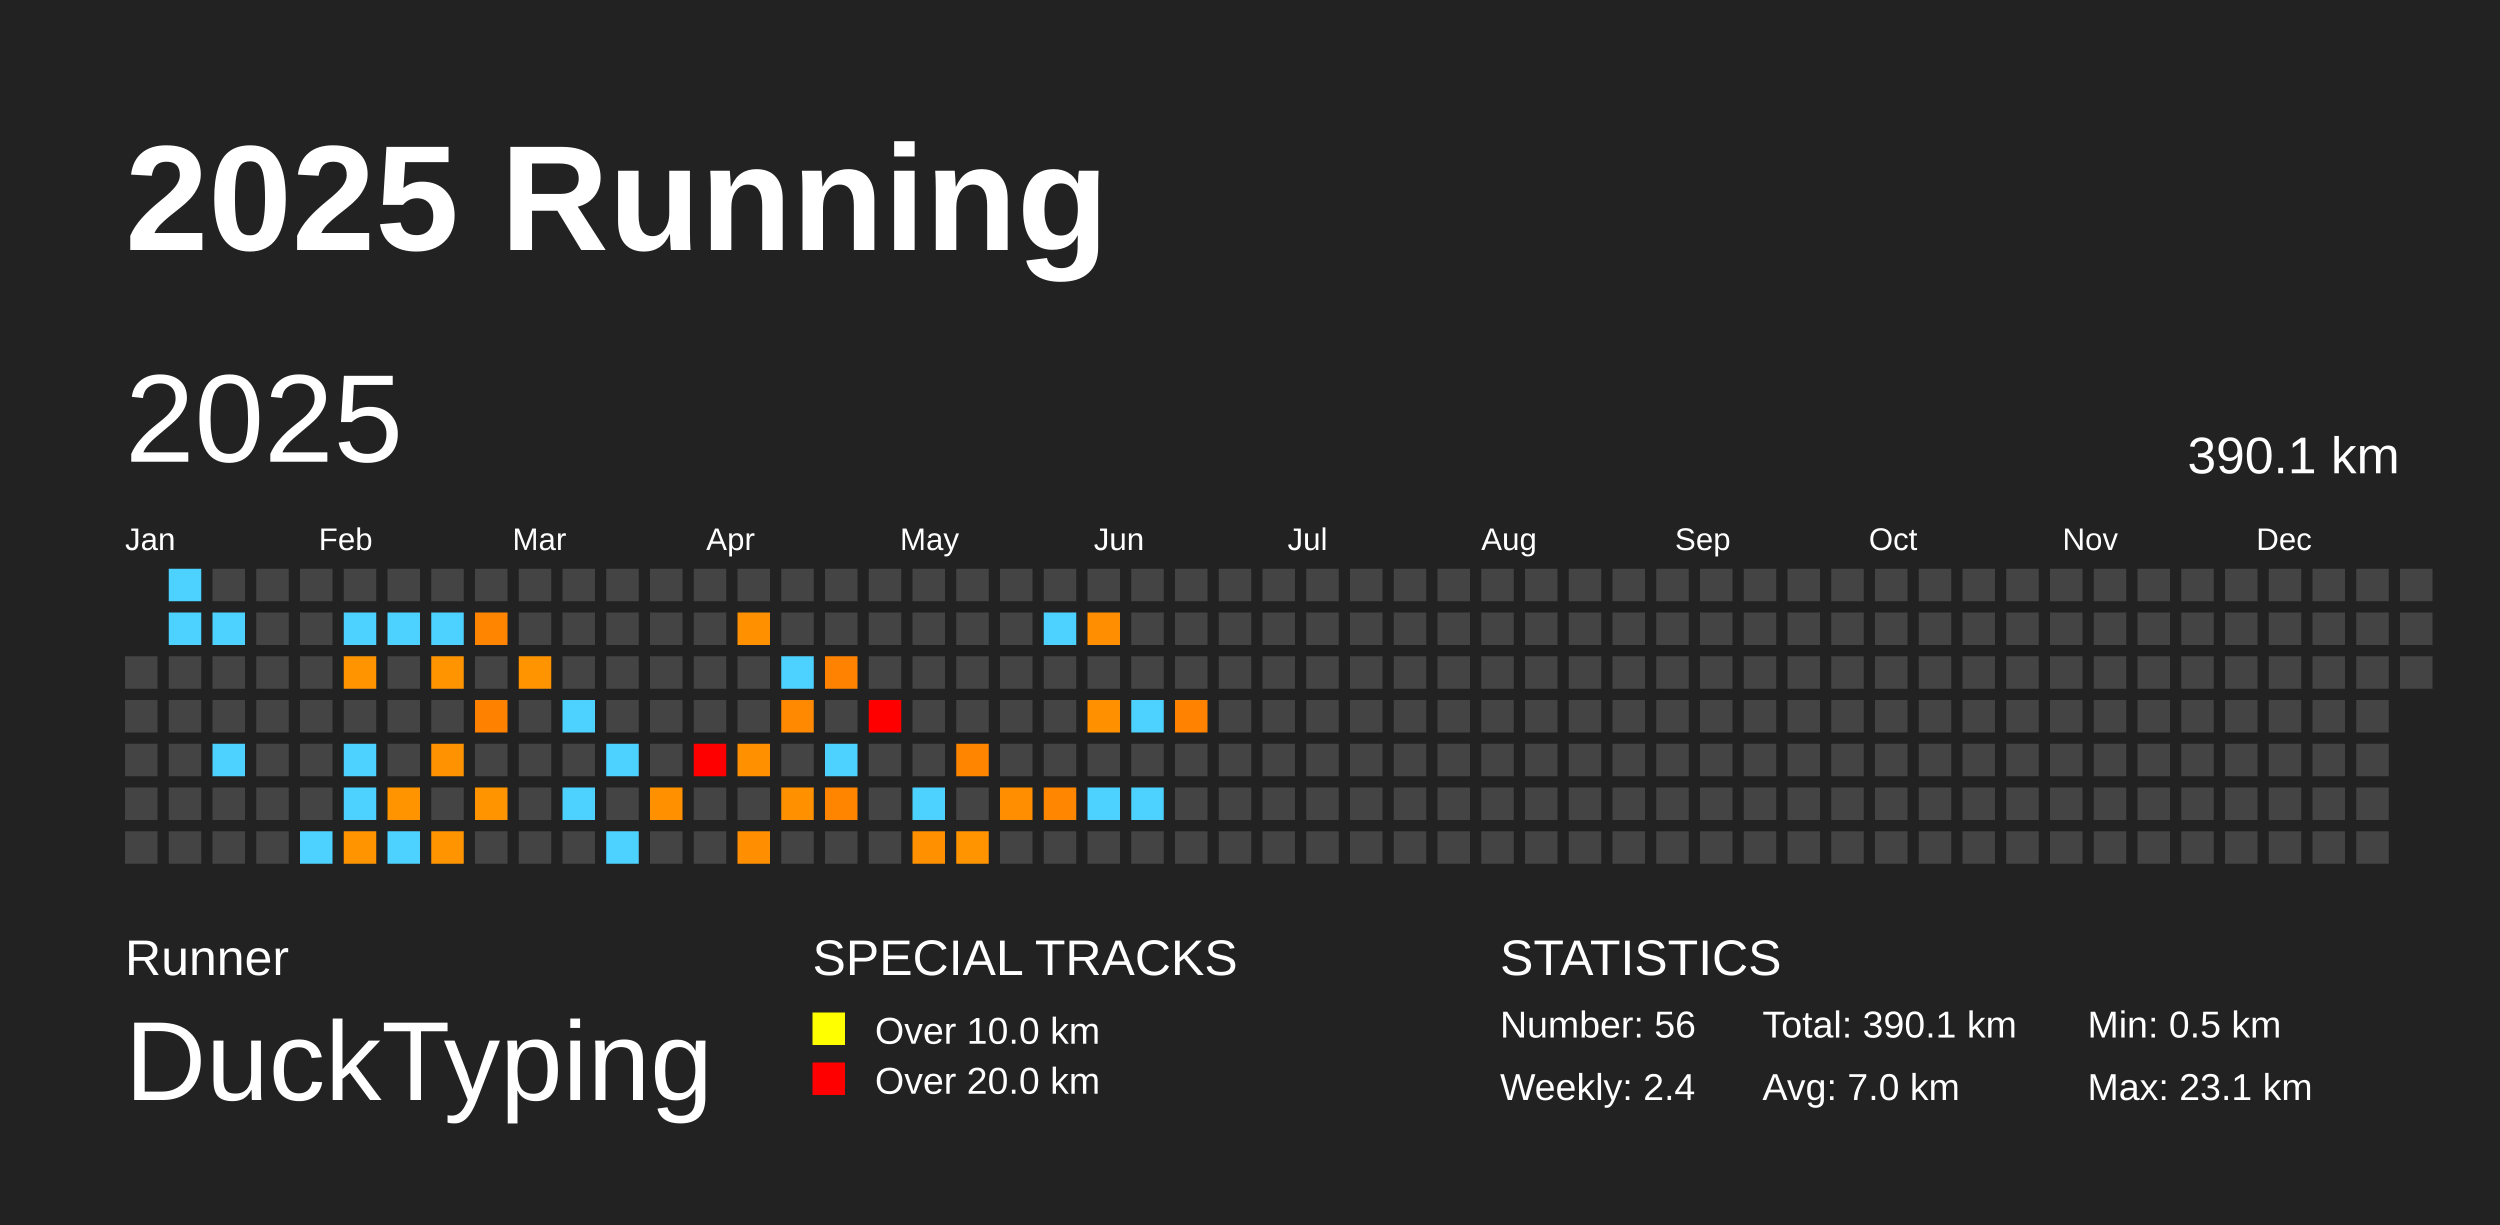
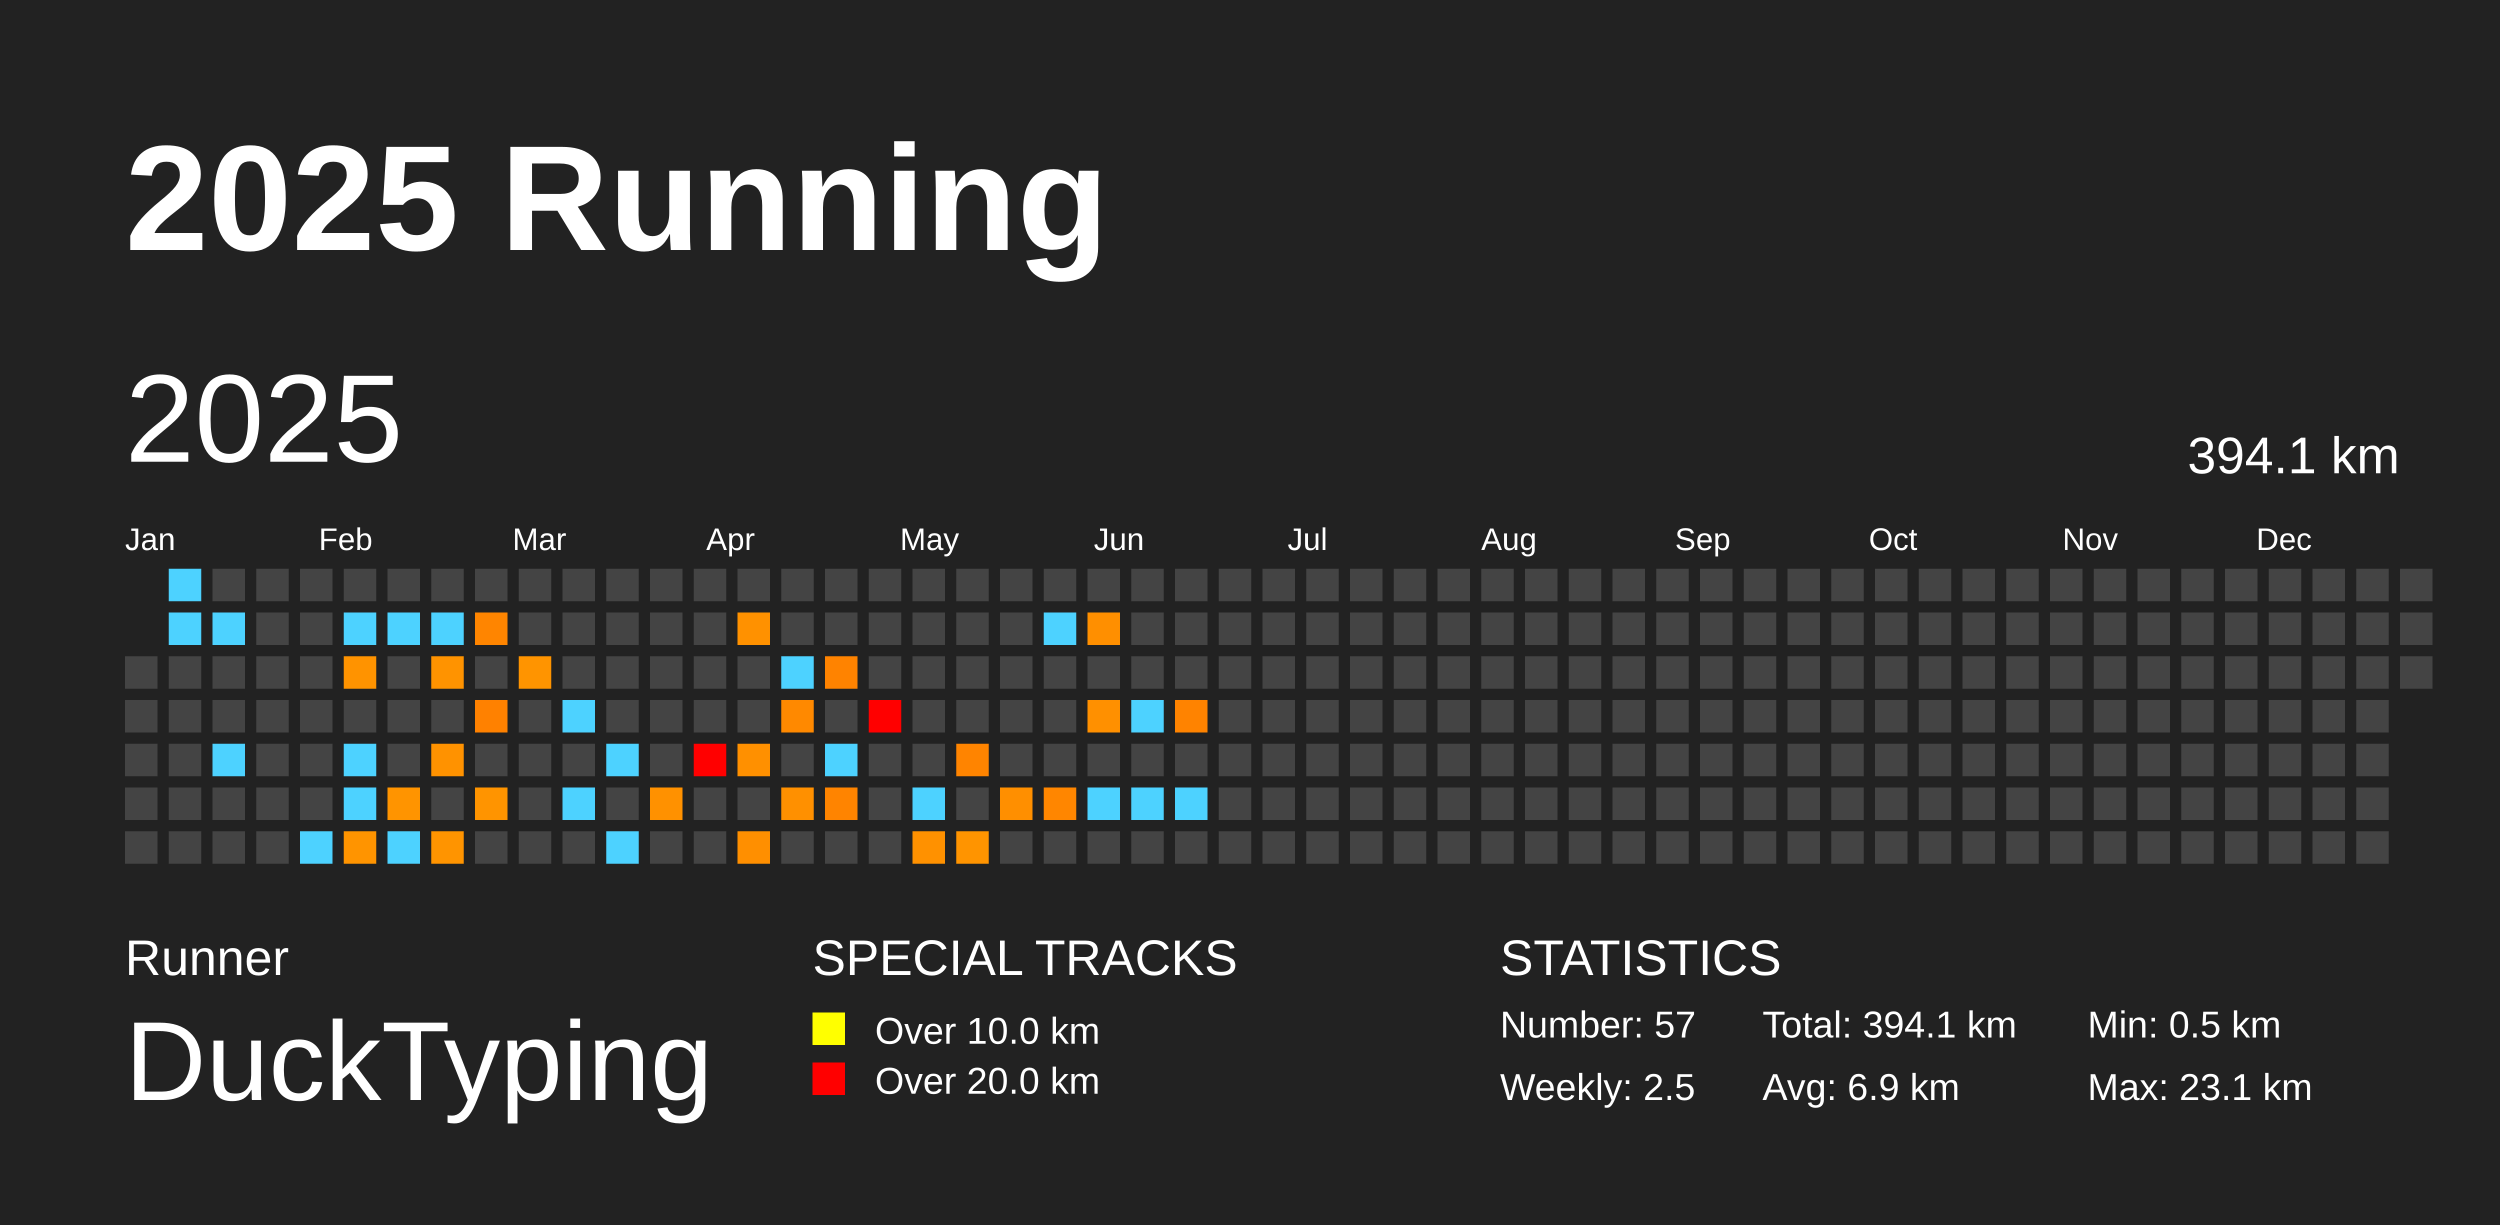
<svg xmlns="http://www.w3.org/2000/svg" baseProfile="full" height="98mm" version="1.1" viewBox="0,0,200,98" width="200mm">
  <defs />
  <rect fill="#222222" height="98" width="200" x="0" y="0" />
  <text fill="#FFFFFF" style="font-size:12px; font-family:Arial; font-weight:bold;" x="10" y="20">2025 Running</text>
  <text fill="#FFFFFF" style="font-size:4px; font-family:Arial" x="10" y="78">Runner</text>
  <text fill="#FFFFFF" style="font-size:9px; font-family:Arial" x="10" y="88">DuckTyping</text>
  <text fill="#FFFFFF" style="font-size:4px; font-family:Arial" x="65" y="78">SPECIAL TRACKS</text>
  <rect fill="yellow" height="2.6" width="2.6" x="65" y="81" />
  <text fill="#FFFFFF" style="font-size:3px; font-family:Arial" x="70" y="83.5">Over 10.0 km</text>
  <rect fill="red" height="2.6" width="2.6" x="65" y="85" />
  <text fill="#FFFFFF" style="font-size:3px; font-family:Arial" x="70" y="87.5">Over 20.0 km</text>
  <text fill="#FFFFFF" style="font-size:4px; font-family:Arial" x="120" y="78">STATISTICS</text>
-   <text fill="#FFFFFF" style="font-size:3px; font-family:Arial" x="120" y="83">Number: 56</text>
-   <text fill="#FFFFFF" style="font-size:3px; font-family:Arial" x="120" y="88">Weekly: 2.4</text>
-   <text fill="#FFFFFF" style="font-size:3px; font-family:Arial" x="141" y="83">Total: 390.1 km</text>
-   <text fill="#FFFFFF" style="font-size:3px; font-family:Arial" x="141" y="88">Avg: 7.0 km</text>
+   <text fill="#FFFFFF" style="font-size:3px; font-family:Arial" x="120" y="83">Number: 57</text>
+   <text fill="#FFFFFF" style="font-size:3px; font-family:Arial" x="120" y="88">Weekly: 2.5</text>
+   <text fill="#FFFFFF" style="font-size:3px; font-family:Arial" x="141" y="83">Total: 394.1 km</text>
+   <text fill="#FFFFFF" style="font-size:3px; font-family:Arial" x="141" y="88">Avg: 6.9 km</text>
  <text fill="#FFFFFF" style="font-size:3px; font-family:Arial" x="167" y="83">Min: 0.5 km</text>
  <text fill="#FFFFFF" style="font-size:3px; font-family:Arial" x="167" y="88">Max: 23.1 km</text>
  <text dominant-baseline="hanging" fill="#FFFFFF" style="font-size:10.0px; font-family:Arial;" x="10" y="30">2025</text>
-   <text dominant-baseline="hanging" fill="#FFFFFF" style="font-size:4.125px; font-family:Arial;" x="175" y="35">390.1 km</text>
+   <text dominant-baseline="hanging" fill="#FFFFFF" style="font-size:4.125px; font-family:Arial;" x="175" y="35">394.1 km</text>
  <text fill="#FFFFFF" style="font-size:2.5px; font-family:Arial" x="10.0" y="44">Jan</text>
  <text fill="#FFFFFF" style="font-size:2.5px; font-family:Arial" x="25.5" y="44">Feb</text>
  <text fill="#FFFFFF" style="font-size:2.5px; font-family:Arial" x="41.0" y="44">Mar</text>
  <text fill="#FFFFFF" style="font-size:2.5px; font-family:Arial" x="56.5" y="44">Apr</text>
  <text fill="#FFFFFF" style="font-size:2.5px; font-family:Arial" x="72.0" y="44">May</text>
  <text fill="#FFFFFF" style="font-size:2.5px; font-family:Arial" x="87.5" y="44">Jun</text>
  <text fill="#FFFFFF" style="font-size:2.5px; font-family:Arial" x="103.0" y="44">Jul</text>
  <text fill="#FFFFFF" style="font-size:2.5px; font-family:Arial" x="118.5" y="44">Aug</text>
  <text fill="#FFFFFF" style="font-size:2.5px; font-family:Arial" x="134.0" y="44">Sep</text>
  <text fill="#FFFFFF" style="font-size:2.5px; font-family:Arial" x="149.5" y="44">Oct</text>
  <text fill="#FFFFFF" style="font-size:2.5px; font-family:Arial" x="165.0" y="44">Nov</text>
  <text fill="#FFFFFF" style="font-size:2.5px; font-family:Arial" x="180.5" y="44">Dec</text>
  <rect fill="#444444" height="2.6" width="2.6" x="10.0" y="52.5" />
  <rect fill="#444444" height="2.6" width="2.6" x="10.0" y="56.0" />
  <rect fill="#444444" height="2.6" width="2.6" x="10.0" y="59.5" />
  <rect fill="#444444" height="2.6" width="2.6" x="10.0" y="63.0" />
  <rect fill="#444444" height="2.6" width="2.6" x="10.0" y="66.5" />
  <rect fill="#4dd2ff" height="2.6" width="2.6" x="13.5" y="45.5" />
  <rect fill="#4dd2ff" height="2.6" width="2.6" x="13.5" y="49.0" />
  <rect fill="#444444" height="2.6" width="2.6" x="13.5" y="52.5" />
  <rect fill="#444444" height="2.6" width="2.6" x="13.5" y="56.0" />
  <rect fill="#444444" height="2.6" width="2.6" x="13.5" y="59.5" />
  <rect fill="#444444" height="2.6" width="2.6" x="13.5" y="63.0" />
  <rect fill="#444444" height="2.6" width="2.6" x="13.5" y="66.5" />
  <rect fill="#444444" height="2.6" width="2.6" x="17.0" y="45.5" />
  <rect fill="#4dd2ff" height="2.6" width="2.6" x="17.0" y="49.0" />
  <rect fill="#444444" height="2.6" width="2.6" x="17.0" y="52.5" />
  <rect fill="#444444" height="2.6" width="2.6" x="17.0" y="56.0" />
  <rect fill="#4dd2ff" height="2.6" width="2.6" x="17.0" y="59.5" />
  <rect fill="#444444" height="2.6" width="2.6" x="17.0" y="63.0" />
  <rect fill="#444444" height="2.6" width="2.6" x="17.0" y="66.5" />
  <rect fill="#444444" height="2.6" width="2.6" x="20.5" y="45.5" />
  <rect fill="#444444" height="2.6" width="2.6" x="20.5" y="49.0" />
  <rect fill="#444444" height="2.6" width="2.6" x="20.5" y="52.5" />
  <rect fill="#444444" height="2.6" width="2.6" x="20.5" y="56.0" />
  <rect fill="#444444" height="2.6" width="2.6" x="20.5" y="59.5" />
  <rect fill="#444444" height="2.6" width="2.6" x="20.5" y="63.0" />
  <rect fill="#444444" height="2.6" width="2.6" x="20.5" y="66.5" />
  <rect fill="#444444" height="2.6" width="2.6" x="24.0" y="45.5" />
  <rect fill="#444444" height="2.6" width="2.6" x="24.0" y="49.0" />
  <rect fill="#444444" height="2.6" width="2.6" x="24.0" y="52.5" />
  <rect fill="#444444" height="2.6" width="2.6" x="24.0" y="56.0" />
  <rect fill="#444444" height="2.6" width="2.6" x="24.0" y="59.5" />
  <rect fill="#444444" height="2.6" width="2.6" x="24.0" y="63.0" />
  <rect fill="#4dd2ff" height="2.6" width="2.6" x="24.0" y="66.5" />
  <rect fill="#444444" height="2.6" width="2.6" x="27.5" y="45.5" />
  <rect fill="#4dd2ff" height="2.6" width="2.6" x="27.5" y="49.0" />
  <rect fill="#ff9300" height="2.6" width="2.6" x="27.5" y="52.5" />
  <rect fill="#444444" height="2.6" width="2.6" x="27.5" y="56.0" />
  <rect fill="#4dd2ff" height="2.6" width="2.6" x="27.5" y="59.5" />
  <rect fill="#4dd2ff" height="2.6" width="2.6" x="27.5" y="63.0" />
  <rect fill="#ff9400" height="2.6" width="2.6" x="27.5" y="66.5" />
  <rect fill="#444444" height="2.6" width="2.6" x="31.0" y="45.5" />
  <rect fill="#4dd2ff" height="2.6" width="2.6" x="31.0" y="49.0" />
  <rect fill="#444444" height="2.6" width="2.6" x="31.0" y="52.5" />
  <rect fill="#444444" height="2.6" width="2.6" x="31.0" y="56.0" />
  <rect fill="#444444" height="2.6" width="2.6" x="31.0" y="59.5" />
  <rect fill="#ff9400" height="2.6" width="2.6" x="31.0" y="63.0" />
  <rect fill="#4dd2ff" height="2.6" width="2.6" x="31.0" y="66.5" />
  <rect fill="#444444" height="2.6" width="2.6" x="34.5" y="45.5" />
  <rect fill="#4dd2ff" height="2.6" width="2.6" x="34.5" y="49.0" />
  <rect fill="#ff9300" height="2.6" width="2.6" x="34.5" y="52.5" />
  <rect fill="#444444" height="2.6" width="2.6" x="34.5" y="56.0" />
  <rect fill="#ff9200" height="2.6" width="2.6" x="34.5" y="59.5" />
  <rect fill="#444444" height="2.6" width="2.6" x="34.5" y="63.0" />
  <rect fill="#ff9400" height="2.6" width="2.6" x="34.5" y="66.5" />
  <rect fill="#444444" height="2.6" width="2.6" x="38.0" y="45.5" />
  <rect fill="#ff8500" height="2.6" width="2.6" x="38.0" y="49.0" />
  <rect fill="#444444" height="2.6" width="2.6" x="38.0" y="52.5" />
  <rect fill="#ff8100" height="2.6" width="2.6" x="38.0" y="56.0" />
  <rect fill="#444444" height="2.6" width="2.6" x="38.0" y="59.5" />
  <rect fill="#ff9400" height="2.6" width="2.6" x="38.0" y="63.0" />
  <rect fill="#444444" height="2.6" width="2.6" x="38.0" y="66.5" />
  <rect fill="#444444" height="2.6" width="2.6" x="41.5" y="45.5" />
  <rect fill="#444444" height="2.6" width="2.6" x="41.5" y="49.0" />
  <rect fill="#ff9400" height="2.6" width="2.6" x="41.5" y="52.5" />
  <rect fill="#444444" height="2.6" width="2.6" x="41.5" y="56.0" />
  <rect fill="#444444" height="2.6" width="2.6" x="41.5" y="59.5" />
  <rect fill="#444444" height="2.6" width="2.6" x="41.5" y="63.0" />
  <rect fill="#444444" height="2.6" width="2.6" x="41.5" y="66.5" />
  <rect fill="#444444" height="2.6" width="2.6" x="45.0" y="45.5" />
  <rect fill="#444444" height="2.6" width="2.6" x="45.0" y="49.0" />
  <rect fill="#444444" height="2.6" width="2.6" x="45.0" y="52.5" />
  <rect fill="#4dd2ff" height="2.6" width="2.6" x="45.0" y="56.0" />
  <rect fill="#444444" height="2.6" width="2.6" x="45.0" y="59.5" />
  <rect fill="#4dd2ff" height="2.6" width="2.6" x="45.0" y="63.0" />
  <rect fill="#444444" height="2.6" width="2.6" x="45.0" y="66.5" />
  <rect fill="#444444" height="2.6" width="2.6" x="48.5" y="45.5" />
  <rect fill="#444444" height="2.6" width="2.6" x="48.5" y="49.0" />
  <rect fill="#444444" height="2.6" width="2.6" x="48.5" y="52.5" />
  <rect fill="#444444" height="2.6" width="2.6" x="48.5" y="56.0" />
  <rect fill="#4dd2ff" height="2.6" width="2.6" x="48.5" y="59.5" />
  <rect fill="#444444" height="2.6" width="2.6" x="48.5" y="63.0" />
  <rect fill="#4dd2ff" height="2.6" width="2.6" x="48.5" y="66.5" />
  <rect fill="#444444" height="2.6" width="2.6" x="52.0" y="45.5" />
  <rect fill="#444444" height="2.6" width="2.6" x="52.0" y="49.0" />
  <rect fill="#444444" height="2.6" width="2.6" x="52.0" y="52.5" />
  <rect fill="#444444" height="2.6" width="2.6" x="52.0" y="56.0" />
  <rect fill="#444444" height="2.6" width="2.6" x="52.0" y="59.5" />
  <rect fill="#ff9100" height="2.6" width="2.6" x="52.0" y="63.0" />
  <rect fill="#444444" height="2.6" width="2.6" x="52.0" y="66.5" />
  <rect fill="#444444" height="2.6" width="2.6" x="55.5" y="45.5" />
  <rect fill="#444444" height="2.6" width="2.6" x="55.5" y="49.0" />
  <rect fill="#444444" height="2.6" width="2.6" x="55.5" y="52.5" />
  <rect fill="#444444" height="2.6" width="2.6" x="55.5" y="56.0" />
  <rect fill="red" height="2.6" width="2.6" x="55.5" y="59.5" />
  <rect fill="#444444" height="2.6" width="2.6" x="55.5" y="63.0" />
  <rect fill="#444444" height="2.6" width="2.6" x="55.5" y="66.5" />
  <rect fill="#444444" height="2.6" width="2.6" x="59.0" y="45.5" />
  <rect fill="#ff9100" height="2.6" width="2.6" x="59.0" y="49.0" />
  <rect fill="#444444" height="2.6" width="2.6" x="59.0" y="52.5" />
  <rect fill="#444444" height="2.6" width="2.6" x="59.0" y="56.0" />
  <rect fill="#ff9000" height="2.6" width="2.6" x="59.0" y="59.5" />
  <rect fill="#444444" height="2.6" width="2.6" x="59.0" y="63.0" />
  <rect fill="#ff8f00" height="2.6" width="2.6" x="59.0" y="66.5" />
  <rect fill="#444444" height="2.6" width="2.6" x="62.5" y="45.5" />
  <rect fill="#444444" height="2.6" width="2.6" x="62.5" y="49.0" />
  <rect fill="#4dd2ff" height="2.6" width="2.6" x="62.5" y="52.5" />
  <rect fill="#ff8900" height="2.6" width="2.6" x="62.5" y="56.0" />
  <rect fill="#444444" height="2.6" width="2.6" x="62.5" y="59.5" />
  <rect fill="#ff9000" height="2.6" width="2.6" x="62.5" y="63.0" />
  <rect fill="#444444" height="2.6" width="2.6" x="62.5" y="66.5" />
  <rect fill="#444444" height="2.6" width="2.6" x="66.0" y="45.5" />
  <rect fill="#444444" height="2.6" width="2.6" x="66.0" y="49.0" />
  <rect fill="#ff8300" height="2.6" width="2.6" x="66.0" y="52.5" />
  <rect fill="#444444" height="2.6" width="2.6" x="66.0" y="56.0" />
  <rect fill="#4dd2ff" height="2.6" width="2.6" x="66.0" y="59.5" />
  <rect fill="#ff8400" height="2.6" width="2.6" x="66.0" y="63.0" />
  <rect fill="#444444" height="2.6" width="2.6" x="66.0" y="66.5" />
  <rect fill="#444444" height="2.6" width="2.6" x="69.5" y="45.5" />
  <rect fill="#444444" height="2.6" width="2.6" x="69.5" y="49.0" />
  <rect fill="#444444" height="2.6" width="2.6" x="69.5" y="52.5" />
  <rect fill="red" height="2.6" width="2.6" x="69.5" y="56.0" />
  <rect fill="#444444" height="2.6" width="2.6" x="69.5" y="59.5" />
  <rect fill="#444444" height="2.6" width="2.6" x="69.5" y="63.0" />
  <rect fill="#444444" height="2.6" width="2.6" x="69.5" y="66.5" />
  <rect fill="#444444" height="2.6" width="2.6" x="73.0" y="45.5" />
  <rect fill="#444444" height="2.6" width="2.6" x="73.0" y="49.0" />
  <rect fill="#444444" height="2.6" width="2.6" x="73.0" y="52.5" />
  <rect fill="#444444" height="2.6" width="2.6" x="73.0" y="56.0" />
  <rect fill="#444444" height="2.6" width="2.6" x="73.0" y="59.5" />
  <rect fill="#4dd2ff" height="2.6" width="2.6" x="73.0" y="63.0" />
  <rect fill="#ff9100" height="2.6" width="2.6" x="73.0" y="66.5" />
  <rect fill="#444444" height="2.6" width="2.6" x="76.5" y="45.5" />
  <rect fill="#444444" height="2.6" width="2.6" x="76.5" y="49.0" />
  <rect fill="#444444" height="2.6" width="2.6" x="76.5" y="52.5" />
  <rect fill="#444444" height="2.6" width="2.6" x="76.5" y="56.0" />
  <rect fill="#ff8400" height="2.6" width="2.6" x="76.5" y="59.5" />
  <rect fill="#444444" height="2.6" width="2.6" x="76.5" y="63.0" />
  <rect fill="#ff9400" height="2.6" width="2.6" x="76.5" y="66.5" />
  <rect fill="#444444" height="2.6" width="2.6" x="80.0" y="45.5" />
  <rect fill="#444444" height="2.6" width="2.6" x="80.0" y="49.0" />
  <rect fill="#444444" height="2.6" width="2.6" x="80.0" y="52.5" />
  <rect fill="#444444" height="2.6" width="2.6" x="80.0" y="56.0" />
  <rect fill="#444444" height="2.6" width="2.6" x="80.0" y="59.5" />
  <rect fill="#ff8f00" height="2.6" width="2.6" x="80.0" y="63.0" />
  <rect fill="#444444" height="2.6" width="2.6" x="80.0" y="66.5" />
  <rect fill="#444444" height="2.6" width="2.6" x="83.5" y="45.5" />
  <rect fill="#4dd2ff" height="2.6" width="2.6" x="83.5" y="49.0" />
  <rect fill="#444444" height="2.6" width="2.6" x="83.5" y="52.5" />
  <rect fill="#444444" height="2.6" width="2.6" x="83.5" y="56.0" />
  <rect fill="#444444" height="2.6" width="2.6" x="83.5" y="59.5" />
  <rect fill="#ff8600" height="2.6" width="2.6" x="83.5" y="63.0" />
  <rect fill="#444444" height="2.6" width="2.6" x="83.5" y="66.5" />
  <rect fill="#444444" height="2.6" width="2.6" x="87.0" y="45.5" />
  <rect fill="#ff8f00" height="2.6" width="2.6" x="87.0" y="49.0" />
  <rect fill="#444444" height="2.6" width="2.6" x="87.0" y="52.5" />
  <rect fill="#ff9000" height="2.6" width="2.6" x="87.0" y="56.0" />
  <rect fill="#444444" height="2.6" width="2.6" x="87.0" y="59.5" />
  <rect fill="#4dd2ff" height="2.6" width="2.6" x="87.0" y="63.0" />
  <rect fill="#444444" height="2.6" width="2.6" x="87.0" y="66.5" />
  <rect fill="#444444" height="2.6" width="2.6" x="90.5" y="45.5" />
  <rect fill="#444444" height="2.6" width="2.6" x="90.5" y="49.0" />
  <rect fill="#444444" height="2.6" width="2.6" x="90.5" y="52.5" />
  <rect fill="#4dd2ff" height="2.6" width="2.6" x="90.5" y="56.0" />
  <rect fill="#444444" height="2.6" width="2.6" x="90.5" y="59.5" />
  <rect fill="#4dd2ff" height="2.6" width="2.6" x="90.5" y="63.0" />
  <rect fill="#444444" height="2.6" width="2.6" x="90.5" y="66.5" />
  <rect fill="#444444" height="2.6" width="2.6" x="94.0" y="45.5" />
  <rect fill="#444444" height="2.6" width="2.6" x="94.0" y="49.0" />
  <rect fill="#444444" height="2.6" width="2.6" x="94.0" y="52.5" />
  <rect fill="#ff8300" height="2.6" width="2.6" x="94.0" y="56.0" />
  <rect fill="#444444" height="2.6" width="2.6" x="94.0" y="59.5" />
-   <rect fill="#444444" height="2.6" width="2.6" x="94.0" y="63.0" />
+   <rect fill="#4dd2ff" height="2.6" width="2.6" x="94.0" y="63.0" />
  <rect fill="#444444" height="2.6" width="2.6" x="94.0" y="66.5" />
  <rect fill="#444444" height="2.6" width="2.6" x="97.5" y="45.5" />
  <rect fill="#444444" height="2.6" width="2.6" x="97.5" y="49.0" />
  <rect fill="#444444" height="2.6" width="2.6" x="97.5" y="52.5" />
  <rect fill="#444444" height="2.6" width="2.6" x="97.5" y="56.0" />
  <rect fill="#444444" height="2.6" width="2.6" x="97.5" y="59.5" />
  <rect fill="#444444" height="2.6" width="2.6" x="97.5" y="63.0" />
  <rect fill="#444444" height="2.6" width="2.6" x="97.5" y="66.5" />
  <rect fill="#444444" height="2.6" width="2.6" x="101.0" y="45.5" />
  <rect fill="#444444" height="2.6" width="2.6" x="101.0" y="49.0" />
  <rect fill="#444444" height="2.6" width="2.6" x="101.0" y="52.5" />
  <rect fill="#444444" height="2.6" width="2.6" x="101.0" y="56.0" />
  <rect fill="#444444" height="2.6" width="2.6" x="101.0" y="59.5" />
  <rect fill="#444444" height="2.6" width="2.6" x="101.0" y="63.0" />
  <rect fill="#444444" height="2.6" width="2.6" x="101.0" y="66.5" />
  <rect fill="#444444" height="2.6" width="2.6" x="104.5" y="45.5" />
  <rect fill="#444444" height="2.6" width="2.6" x="104.5" y="49.0" />
  <rect fill="#444444" height="2.6" width="2.6" x="104.5" y="52.5" />
  <rect fill="#444444" height="2.6" width="2.6" x="104.5" y="56.0" />
  <rect fill="#444444" height="2.6" width="2.6" x="104.5" y="59.5" />
  <rect fill="#444444" height="2.6" width="2.6" x="104.5" y="63.0" />
  <rect fill="#444444" height="2.6" width="2.6" x="104.5" y="66.5" />
  <rect fill="#444444" height="2.6" width="2.6" x="108.0" y="45.5" />
  <rect fill="#444444" height="2.6" width="2.6" x="108.0" y="49.0" />
  <rect fill="#444444" height="2.6" width="2.6" x="108.0" y="52.5" />
  <rect fill="#444444" height="2.6" width="2.6" x="108.0" y="56.0" />
  <rect fill="#444444" height="2.6" width="2.6" x="108.0" y="59.5" />
  <rect fill="#444444" height="2.6" width="2.6" x="108.0" y="63.0" />
  <rect fill="#444444" height="2.6" width="2.6" x="108.0" y="66.5" />
  <rect fill="#444444" height="2.6" width="2.6" x="111.5" y="45.5" />
  <rect fill="#444444" height="2.6" width="2.6" x="111.5" y="49.0" />
  <rect fill="#444444" height="2.6" width="2.6" x="111.5" y="52.5" />
  <rect fill="#444444" height="2.6" width="2.6" x="111.5" y="56.0" />
  <rect fill="#444444" height="2.6" width="2.6" x="111.5" y="59.5" />
  <rect fill="#444444" height="2.6" width="2.6" x="111.5" y="63.0" />
  <rect fill="#444444" height="2.6" width="2.6" x="111.5" y="66.5" />
  <rect fill="#444444" height="2.6" width="2.6" x="115.0" y="45.5" />
  <rect fill="#444444" height="2.6" width="2.6" x="115.0" y="49.0" />
  <rect fill="#444444" height="2.6" width="2.6" x="115.0" y="52.5" />
  <rect fill="#444444" height="2.6" width="2.6" x="115.0" y="56.0" />
  <rect fill="#444444" height="2.6" width="2.6" x="115.0" y="59.5" />
  <rect fill="#444444" height="2.6" width="2.6" x="115.0" y="63.0" />
  <rect fill="#444444" height="2.6" width="2.6" x="115.0" y="66.5" />
  <rect fill="#444444" height="2.6" width="2.6" x="118.5" y="45.5" />
  <rect fill="#444444" height="2.6" width="2.6" x="118.5" y="49.0" />
  <rect fill="#444444" height="2.6" width="2.6" x="118.5" y="52.5" />
  <rect fill="#444444" height="2.6" width="2.6" x="118.5" y="56.0" />
  <rect fill="#444444" height="2.6" width="2.6" x="118.5" y="59.5" />
  <rect fill="#444444" height="2.6" width="2.6" x="118.5" y="63.0" />
  <rect fill="#444444" height="2.6" width="2.6" x="118.5" y="66.5" />
  <rect fill="#444444" height="2.6" width="2.6" x="122.0" y="45.5" />
  <rect fill="#444444" height="2.6" width="2.6" x="122.0" y="49.0" />
  <rect fill="#444444" height="2.6" width="2.6" x="122.0" y="52.5" />
  <rect fill="#444444" height="2.6" width="2.6" x="122.0" y="56.0" />
  <rect fill="#444444" height="2.6" width="2.6" x="122.0" y="59.5" />
  <rect fill="#444444" height="2.6" width="2.6" x="122.0" y="63.0" />
  <rect fill="#444444" height="2.6" width="2.6" x="122.0" y="66.5" />
  <rect fill="#444444" height="2.6" width="2.6" x="125.5" y="45.5" />
  <rect fill="#444444" height="2.6" width="2.6" x="125.5" y="49.0" />
  <rect fill="#444444" height="2.6" width="2.6" x="125.5" y="52.5" />
  <rect fill="#444444" height="2.6" width="2.6" x="125.5" y="56.0" />
  <rect fill="#444444" height="2.6" width="2.6" x="125.5" y="59.5" />
  <rect fill="#444444" height="2.6" width="2.6" x="125.5" y="63.0" />
  <rect fill="#444444" height="2.6" width="2.6" x="125.5" y="66.5" />
  <rect fill="#444444" height="2.6" width="2.6" x="129.0" y="45.5" />
  <rect fill="#444444" height="2.6" width="2.6" x="129.0" y="49.0" />
  <rect fill="#444444" height="2.6" width="2.6" x="129.0" y="52.5" />
  <rect fill="#444444" height="2.6" width="2.6" x="129.0" y="56.0" />
  <rect fill="#444444" height="2.6" width="2.6" x="129.0" y="59.5" />
  <rect fill="#444444" height="2.6" width="2.6" x="129.0" y="63.0" />
  <rect fill="#444444" height="2.6" width="2.6" x="129.0" y="66.5" />
  <rect fill="#444444" height="2.6" width="2.6" x="132.5" y="45.5" />
  <rect fill="#444444" height="2.6" width="2.6" x="132.5" y="49.0" />
  <rect fill="#444444" height="2.6" width="2.6" x="132.5" y="52.5" />
  <rect fill="#444444" height="2.6" width="2.6" x="132.5" y="56.0" />
  <rect fill="#444444" height="2.6" width="2.6" x="132.5" y="59.5" />
  <rect fill="#444444" height="2.6" width="2.6" x="132.5" y="63.0" />
  <rect fill="#444444" height="2.6" width="2.6" x="132.5" y="66.5" />
  <rect fill="#444444" height="2.6" width="2.6" x="136.0" y="45.5" />
  <rect fill="#444444" height="2.6" width="2.6" x="136.0" y="49.0" />
  <rect fill="#444444" height="2.6" width="2.6" x="136.0" y="52.5" />
  <rect fill="#444444" height="2.6" width="2.6" x="136.0" y="56.0" />
  <rect fill="#444444" height="2.6" width="2.6" x="136.0" y="59.5" />
  <rect fill="#444444" height="2.6" width="2.6" x="136.0" y="63.0" />
  <rect fill="#444444" height="2.6" width="2.6" x="136.0" y="66.5" />
  <rect fill="#444444" height="2.6" width="2.6" x="139.5" y="45.5" />
  <rect fill="#444444" height="2.6" width="2.6" x="139.5" y="49.0" />
  <rect fill="#444444" height="2.6" width="2.6" x="139.5" y="52.5" />
  <rect fill="#444444" height="2.6" width="2.6" x="139.5" y="56.0" />
  <rect fill="#444444" height="2.6" width="2.6" x="139.5" y="59.5" />
  <rect fill="#444444" height="2.6" width="2.6" x="139.5" y="63.0" />
  <rect fill="#444444" height="2.6" width="2.6" x="139.5" y="66.5" />
  <rect fill="#444444" height="2.6" width="2.6" x="143.0" y="45.5" />
  <rect fill="#444444" height="2.6" width="2.6" x="143.0" y="49.0" />
  <rect fill="#444444" height="2.6" width="2.6" x="143.0" y="52.5" />
  <rect fill="#444444" height="2.6" width="2.6" x="143.0" y="56.0" />
  <rect fill="#444444" height="2.6" width="2.6" x="143.0" y="59.5" />
  <rect fill="#444444" height="2.6" width="2.6" x="143.0" y="63.0" />
  <rect fill="#444444" height="2.6" width="2.6" x="143.0" y="66.5" />
  <rect fill="#444444" height="2.6" width="2.6" x="146.5" y="45.5" />
  <rect fill="#444444" height="2.6" width="2.6" x="146.5" y="49.0" />
  <rect fill="#444444" height="2.6" width="2.6" x="146.5" y="52.5" />
  <rect fill="#444444" height="2.6" width="2.6" x="146.5" y="56.0" />
  <rect fill="#444444" height="2.6" width="2.6" x="146.5" y="59.5" />
  <rect fill="#444444" height="2.6" width="2.6" x="146.5" y="63.0" />
  <rect fill="#444444" height="2.6" width="2.6" x="146.5" y="66.5" />
  <rect fill="#444444" height="2.6" width="2.6" x="150.0" y="45.5" />
  <rect fill="#444444" height="2.6" width="2.6" x="150.0" y="49.0" />
  <rect fill="#444444" height="2.6" width="2.6" x="150.0" y="52.5" />
  <rect fill="#444444" height="2.6" width="2.6" x="150.0" y="56.0" />
  <rect fill="#444444" height="2.6" width="2.6" x="150.0" y="59.5" />
  <rect fill="#444444" height="2.6" width="2.6" x="150.0" y="63.0" />
  <rect fill="#444444" height="2.6" width="2.6" x="150.0" y="66.5" />
  <rect fill="#444444" height="2.6" width="2.6" x="153.5" y="45.5" />
  <rect fill="#444444" height="2.6" width="2.6" x="153.5" y="49.0" />
  <rect fill="#444444" height="2.6" width="2.6" x="153.5" y="52.5" />
  <rect fill="#444444" height="2.6" width="2.6" x="153.5" y="56.0" />
  <rect fill="#444444" height="2.6" width="2.6" x="153.5" y="59.5" />
  <rect fill="#444444" height="2.6" width="2.6" x="153.5" y="63.0" />
  <rect fill="#444444" height="2.6" width="2.6" x="153.5" y="66.5" />
  <rect fill="#444444" height="2.6" width="2.6" x="157.0" y="45.5" />
  <rect fill="#444444" height="2.6" width="2.6" x="157.0" y="49.0" />
  <rect fill="#444444" height="2.6" width="2.6" x="157.0" y="52.5" />
  <rect fill="#444444" height="2.6" width="2.6" x="157.0" y="56.0" />
  <rect fill="#444444" height="2.6" width="2.6" x="157.0" y="59.5" />
  <rect fill="#444444" height="2.6" width="2.6" x="157.0" y="63.0" />
  <rect fill="#444444" height="2.6" width="2.6" x="157.0" y="66.5" />
  <rect fill="#444444" height="2.6" width="2.6" x="160.5" y="45.5" />
  <rect fill="#444444" height="2.6" width="2.6" x="160.5" y="49.0" />
  <rect fill="#444444" height="2.6" width="2.6" x="160.5" y="52.5" />
  <rect fill="#444444" height="2.6" width="2.6" x="160.5" y="56.0" />
  <rect fill="#444444" height="2.6" width="2.6" x="160.5" y="59.5" />
  <rect fill="#444444" height="2.6" width="2.6" x="160.5" y="63.0" />
  <rect fill="#444444" height="2.6" width="2.6" x="160.5" y="66.5" />
  <rect fill="#444444" height="2.6" width="2.6" x="164.0" y="45.5" />
  <rect fill="#444444" height="2.6" width="2.6" x="164.0" y="49.0" />
  <rect fill="#444444" height="2.6" width="2.6" x="164.0" y="52.5" />
  <rect fill="#444444" height="2.6" width="2.6" x="164.0" y="56.0" />
  <rect fill="#444444" height="2.6" width="2.6" x="164.0" y="59.5" />
  <rect fill="#444444" height="2.6" width="2.6" x="164.0" y="63.0" />
  <rect fill="#444444" height="2.6" width="2.6" x="164.0" y="66.5" />
  <rect fill="#444444" height="2.6" width="2.6" x="167.5" y="45.5" />
  <rect fill="#444444" height="2.6" width="2.6" x="167.5" y="49.0" />
  <rect fill="#444444" height="2.6" width="2.6" x="167.5" y="52.5" />
  <rect fill="#444444" height="2.6" width="2.6" x="167.5" y="56.0" />
  <rect fill="#444444" height="2.6" width="2.6" x="167.5" y="59.5" />
  <rect fill="#444444" height="2.6" width="2.6" x="167.5" y="63.0" />
  <rect fill="#444444" height="2.6" width="2.6" x="167.5" y="66.5" />
  <rect fill="#444444" height="2.6" width="2.6" x="171.0" y="45.5" />
  <rect fill="#444444" height="2.6" width="2.6" x="171.0" y="49.0" />
  <rect fill="#444444" height="2.6" width="2.6" x="171.0" y="52.5" />
  <rect fill="#444444" height="2.6" width="2.6" x="171.0" y="56.0" />
  <rect fill="#444444" height="2.6" width="2.6" x="171.0" y="59.5" />
  <rect fill="#444444" height="2.6" width="2.6" x="171.0" y="63.0" />
  <rect fill="#444444" height="2.6" width="2.6" x="171.0" y="66.5" />
  <rect fill="#444444" height="2.6" width="2.6" x="174.5" y="45.5" />
  <rect fill="#444444" height="2.6" width="2.6" x="174.5" y="49.0" />
  <rect fill="#444444" height="2.6" width="2.6" x="174.5" y="52.5" />
  <rect fill="#444444" height="2.6" width="2.6" x="174.5" y="56.0" />
  <rect fill="#444444" height="2.6" width="2.6" x="174.5" y="59.5" />
  <rect fill="#444444" height="2.6" width="2.6" x="174.5" y="63.0" />
  <rect fill="#444444" height="2.6" width="2.6" x="174.5" y="66.5" />
  <rect fill="#444444" height="2.6" width="2.6" x="178.0" y="45.5" />
  <rect fill="#444444" height="2.6" width="2.6" x="178.0" y="49.0" />
  <rect fill="#444444" height="2.6" width="2.6" x="178.0" y="52.5" />
  <rect fill="#444444" height="2.6" width="2.6" x="178.0" y="56.0" />
  <rect fill="#444444" height="2.6" width="2.6" x="178.0" y="59.5" />
  <rect fill="#444444" height="2.6" width="2.6" x="178.0" y="63.0" />
  <rect fill="#444444" height="2.6" width="2.6" x="178.0" y="66.5" />
  <rect fill="#444444" height="2.6" width="2.6" x="181.5" y="45.5" />
  <rect fill="#444444" height="2.6" width="2.6" x="181.5" y="49.0" />
  <rect fill="#444444" height="2.6" width="2.6" x="181.5" y="52.5" />
  <rect fill="#444444" height="2.6" width="2.6" x="181.5" y="56.0" />
  <rect fill="#444444" height="2.6" width="2.6" x="181.5" y="59.5" />
  <rect fill="#444444" height="2.6" width="2.6" x="181.5" y="63.0" />
  <rect fill="#444444" height="2.6" width="2.6" x="181.5" y="66.5" />
  <rect fill="#444444" height="2.6" width="2.6" x="185.0" y="45.5" />
  <rect fill="#444444" height="2.6" width="2.6" x="185.0" y="49.0" />
  <rect fill="#444444" height="2.6" width="2.6" x="185.0" y="52.5" />
  <rect fill="#444444" height="2.6" width="2.6" x="185.0" y="56.0" />
  <rect fill="#444444" height="2.6" width="2.6" x="185.0" y="59.5" />
  <rect fill="#444444" height="2.6" width="2.6" x="185.0" y="63.0" />
  <rect fill="#444444" height="2.6" width="2.6" x="185.0" y="66.5" />
  <rect fill="#444444" height="2.6" width="2.6" x="188.5" y="45.5" />
  <rect fill="#444444" height="2.6" width="2.6" x="188.5" y="49.0" />
  <rect fill="#444444" height="2.6" width="2.6" x="188.5" y="52.5" />
  <rect fill="#444444" height="2.6" width="2.6" x="188.5" y="56.0" />
  <rect fill="#444444" height="2.6" width="2.6" x="188.5" y="59.5" />
  <rect fill="#444444" height="2.6" width="2.6" x="188.5" y="63.0" />
  <rect fill="#444444" height="2.6" width="2.6" x="188.5" y="66.5" />
  <rect fill="#444444" height="2.6" width="2.6" x="192.0" y="45.5" />
  <rect fill="#444444" height="2.6" width="2.6" x="192.0" y="49.0" />
  <rect fill="#444444" height="2.6" width="2.6" x="192.0" y="52.5" />
</svg>
